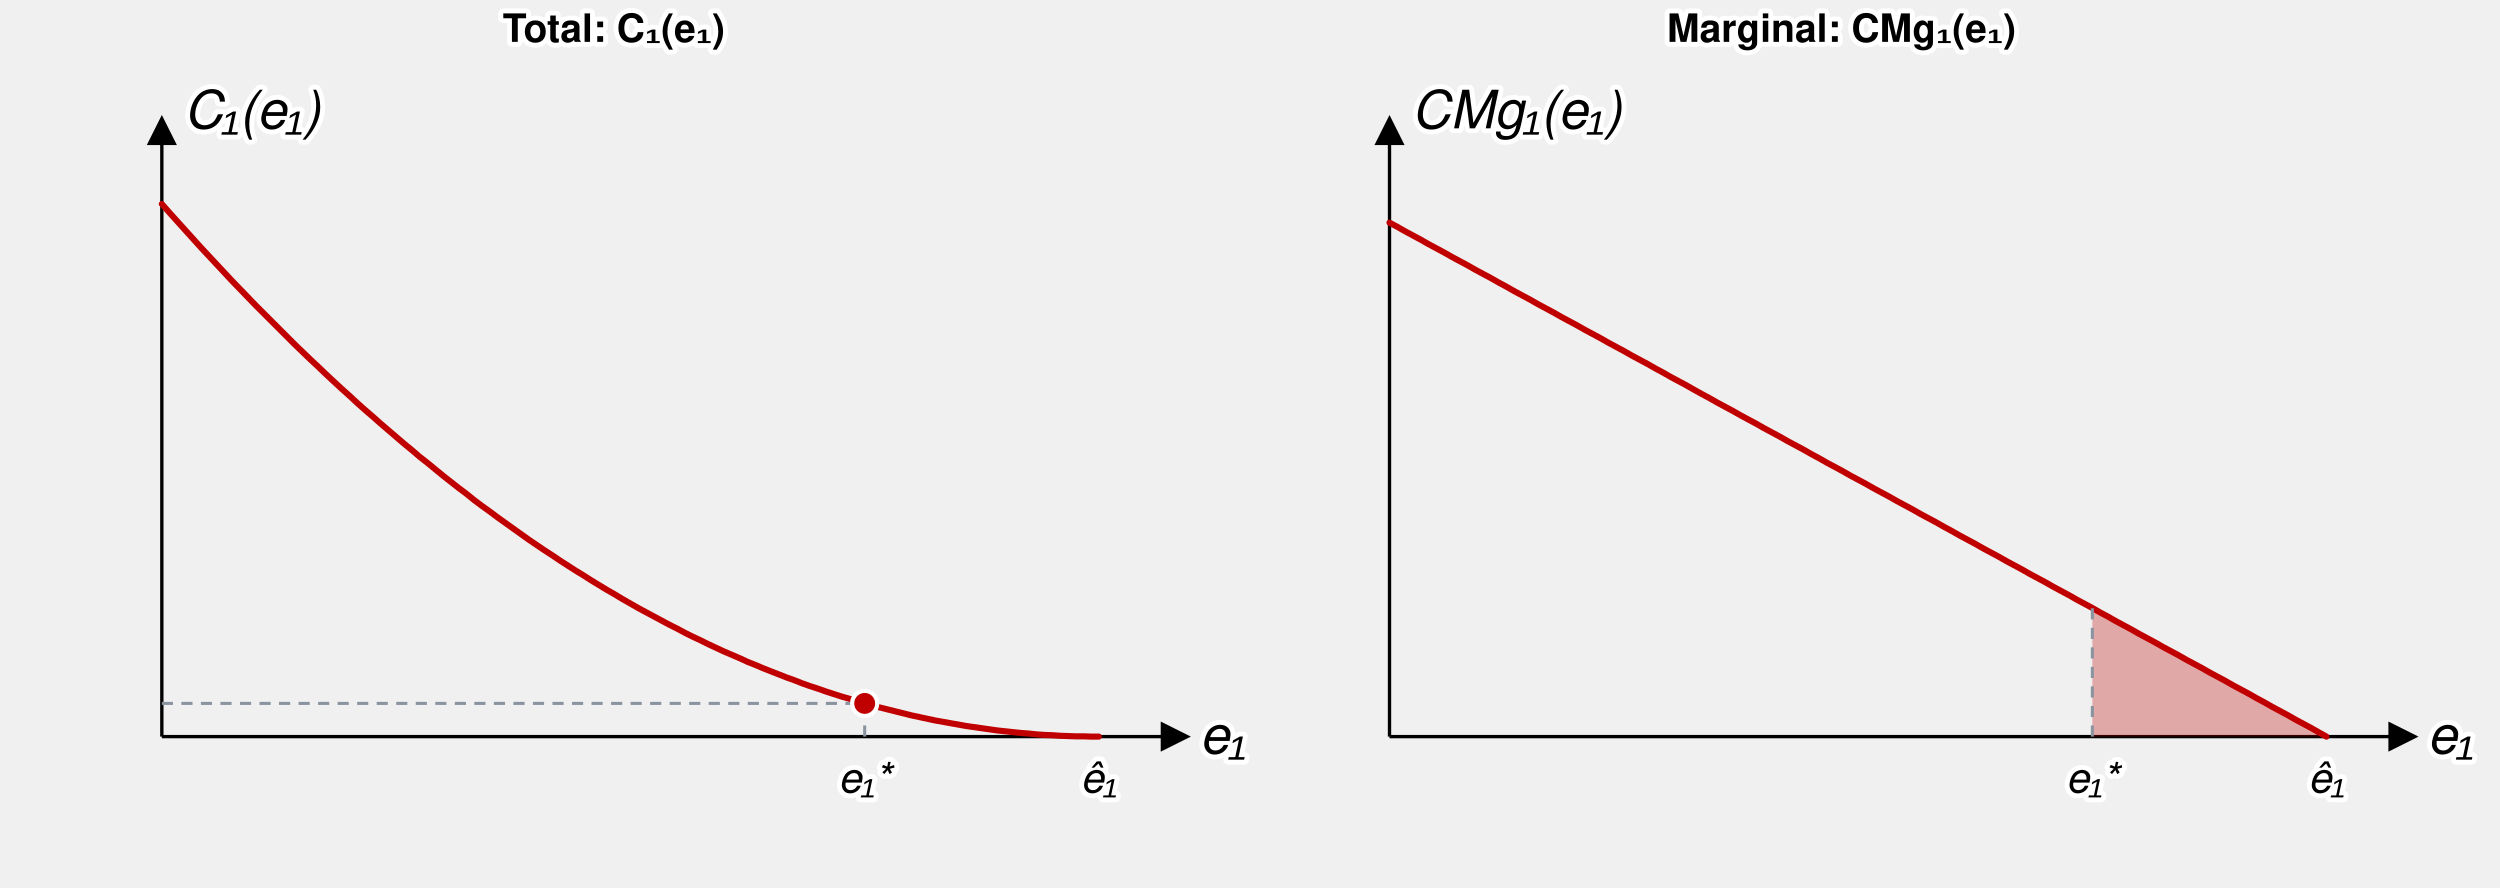
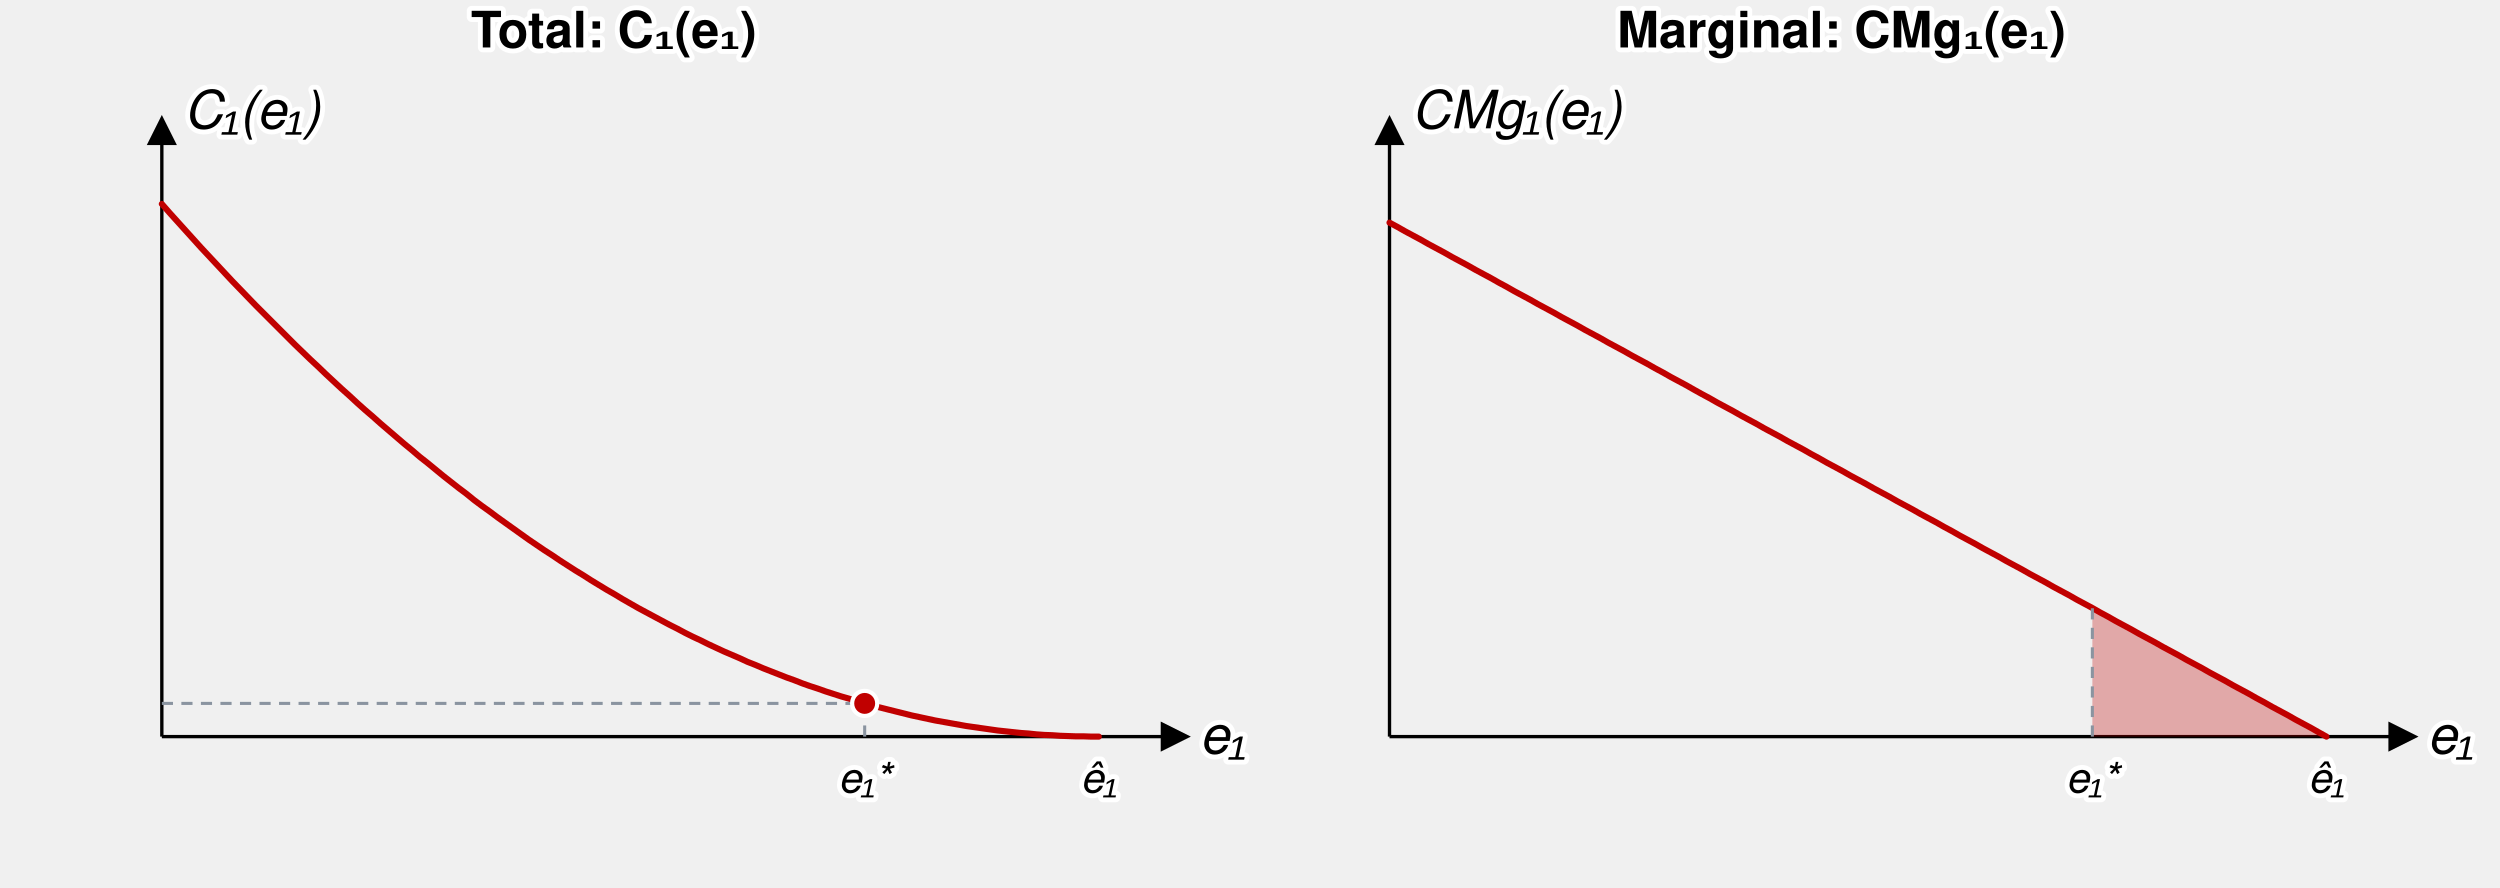
<svg xmlns="http://www.w3.org/2000/svg" width="896" height="318" viewBox="0 0 896 318" role="img" font-family="Source Sans Pro, Helvetica, Arial, sans-serif">
  <defs>
    <marker id="seta" markerWidth="9" markerHeight="9" refX="5" refY="4.5" orient="auto">
      <path d="M0,0 L9,4.5 L0,9 Z" fill="#000000" />
    </marker>
    <marker id="seta-apagada" markerWidth="9" markerHeight="9" refX="5" refY="4.5" orient="auto">
      <path d="M0,0 L9,4.5 L0,9 Z" fill="#c8d0d8" />
    </marker>
+     <marker id="seta-dano" markerWidth="9" markerHeight="9" refX="5" refY="4.5" orient="auto">
+       <path d="M0,0 L9,4.5 L0,9 Z" fill="#0070C0" />
+     </marker>
  </defs>
-   <text x="220.0" y="15.0" font-size="14" fill="#000000" text-anchor="middle" font-weight="600" stroke="#ffffff" stroke-width="3.5" stroke-linejoin="round" paint-order="stroke">Total: C₁(e₁)</text>
-   <text x="660.0" y="15.0" font-size="14" fill="#000000" text-anchor="middle" font-weight="600" stroke="#ffffff" stroke-width="3.5" stroke-linejoin="round" paint-order="stroke">Marginal: CMg₁(e₁)</text>
+   <text x="220.0" y="17.0" font-size="18" fill="#000000" text-anchor="middle" font-weight="600" stroke="#ffffff" stroke-width="3.5" stroke-linejoin="round" paint-order="stroke">Total: C₁(e₁)</text>
+   <text x="660.0" y="17.0" font-size="18" fill="#000000" text-anchor="middle" font-weight="600" stroke="#ffffff" stroke-width="3.5" stroke-linejoin="round" paint-order="stroke">Marginal: CMg₁(e₁)</text>
  <line x1="58.0" y1="264.0" x2="58.0" y2="46.0" stroke="#000000" stroke-width="1.2" marker-end="url(#seta)" />
  <line x1="58.0" y1="264.0" x2="422.0" y2="264.0" stroke="#000000" stroke-width="1.2" marker-end="url(#seta)" />
  <text x="430.0" y="270.0" font-size="19" fill="#000000" text-anchor="start" font-style="italic" stroke="#ffffff" stroke-width="3.5" stroke-linejoin="round" paint-order="stroke">e₁</text>
  <text x="66.0" y="46.0" font-size="19" fill="#000000" text-anchor="start" font-style="italic" stroke="#ffffff" stroke-width="3.5" stroke-linejoin="round" paint-order="stroke">C₁(e₁)</text>
  <line x1="498.0" y1="264.0" x2="498.0" y2="46.0" stroke="#000000" stroke-width="1.2" marker-end="url(#seta)" />
  <line x1="498.0" y1="264.0" x2="862.0" y2="264.0" stroke="#000000" stroke-width="1.2" marker-end="url(#seta)" />
  <text x="870.0" y="270.0" font-size="19" fill="#000000" text-anchor="start" font-style="italic" stroke="#ffffff" stroke-width="3.5" stroke-linejoin="round" paint-order="stroke">e₁</text>
  <text x="506.0" y="46.0" font-size="19" fill="#000000" text-anchor="start" font-style="italic" stroke="#ffffff" stroke-width="3.5" stroke-linejoin="round" paint-order="stroke">CMg₁(e₁)</text>
  <path d="M 58.0 73.1 L 60.8 76.3 L 63.6 79.4 L 66.4 82.5 L 69.2 85.6 L 72.0 88.7 L 74.8 91.7 L 77.6 94.7 L 80.4 97.7 L 83.2 100.7 L 86.0 103.6 L 88.8 106.5 L 91.6 109.4 L 94.4 112.2 L 97.2 115.0 L 100.0 117.8 L 102.8 120.6 L 105.6 123.4 L 108.4 126.1 L 111.2 128.8 L 114.0 131.4 L 116.8 134.1 L 119.6 136.7 L 122.4 139.3 L 125.2 141.8 L 128.0 144.4 L 130.8 146.9 L 133.6 149.3 L 136.4 151.8 L 139.2 154.2 L 142.0 156.6 L 144.8 159.0 L 147.6 161.3 L 150.4 163.7 L 153.2 165.9 L 156.0 168.2 L 158.8 170.5 L 161.6 172.7 L 164.4 174.9 L 167.2 177.0 L 169.9 179.2 L 172.7 181.3 L 175.5 183.3 L 178.3 185.4 L 181.1 187.4 L 183.9 189.4 L 186.7 191.4 L 189.5 193.4 L 192.3 195.3 L 195.1 197.2 L 197.9 199.0 L 200.7 200.9 L 203.5 202.7 L 206.3 204.5 L 209.1 206.2 L 211.9 208.0 L 214.7 209.7 L 217.5 211.4 L 220.3 213.0 L 223.1 214.7 L 225.9 216.3 L 228.7 217.9 L 231.5 219.4 L 234.3 220.9 L 237.1 222.4 L 239.9 223.9 L 242.7 225.3 L 245.5 226.8 L 248.3 228.2 L 251.1 229.5 L 253.9 230.9 L 256.7 232.2 L 259.5 233.5 L 262.3 234.7 L 265.1 235.9 L 267.9 237.2 L 270.7 238.3 L 273.5 239.5 L 276.3 240.6 L 279.1 241.7 L 281.9 242.8 L 284.7 243.8 L 287.5 244.9 L 290.3 245.9 L 293.1 246.8 L 295.9 247.8 L 298.7 248.7 L 301.5 249.6 L 304.3 250.4 L 307.1 251.3 L 309.9 252.1 L 312.7 252.9 L 315.5 253.6 L 318.3 254.3 L 321.1 255.0 L 323.9 255.7 L 326.7 256.4 L 329.5 257.0 L 332.3 257.6 L 335.1 258.2 L 337.9 258.7 L 340.7 259.2 L 343.5 259.7 L 346.3 260.2 L 349.1 260.6 L 351.9 261.0 L 354.7 261.4 L 357.5 261.8 L 360.3 262.1 L 363.1 262.4 L 365.9 262.7 L 368.7 262.9 L 371.5 263.2 L 374.3 263.4 L 377.1 263.5 L 379.9 263.7 L 382.7 263.8 L 385.5 263.9 L 388.3 263.9 L 391.1 264.0 L 393.8 264.0" fill="none" stroke="#C00000" stroke-width="2.2" stroke-linecap="round" />
  <path d="M 498.0 79.8 L 500.8 81.3 L 503.6 82.9 L 506.4 84.4 L 509.2 85.9 L 512.0 87.5 L 514.8 89.0 L 517.6 90.5 L 520.4 92.1 L 523.2 93.6 L 526.0 95.1 L 528.8 96.7 L 531.6 98.2 L 534.4 99.7 L 537.2 101.3 L 540.0 102.8 L 542.8 104.4 L 545.6 105.9 L 548.4 107.4 L 551.2 109.0 L 554.0 110.5 L 556.8 112.0 L 559.6 113.6 L 562.4 115.1 L 565.2 116.6 L 568.0 118.2 L 570.8 119.7 L 573.6 121.2 L 576.4 122.8 L 579.2 124.3 L 582.0 125.8 L 584.8 127.4 L 587.6 128.9 L 590.4 130.4 L 593.2 132.0 L 596.0 133.5 L 598.8 135.1 L 601.6 136.6 L 604.4 138.1 L 607.2 139.7 L 609.9 141.2 L 612.7 142.7 L 615.5 144.3 L 618.3 145.8 L 621.1 147.3 L 623.9 148.9 L 626.7 150.4 L 629.5 151.9 L 632.3 153.5 L 635.1 155.0 L 637.9 156.5 L 640.7 158.1 L 643.5 159.6 L 646.3 161.1 L 649.1 162.7 L 651.9 164.2 L 654.7 165.8 L 657.5 167.3 L 660.3 168.8 L 663.1 170.4 L 665.9 171.9 L 668.7 173.4 L 671.5 175.0 L 674.3 176.5 L 677.1 178.0 L 679.9 179.6 L 682.7 181.1 L 685.5 182.6 L 688.3 184.2 L 691.1 185.7 L 693.9 187.2 L 696.7 188.8 L 699.5 190.3 L 702.3 191.9 L 705.1 193.4 L 707.9 194.9 L 710.7 196.5 L 713.5 198.0 L 716.3 199.5 L 719.1 201.1 L 721.9 202.6 L 724.7 204.1 L 727.5 205.7 L 730.3 207.2 L 733.1 208.7 L 735.9 210.3 L 738.7 211.8 L 741.5 213.3 L 744.3 214.9 L 747.1 216.4 L 749.9 217.9 L 752.7 219.5 L 755.5 221.0 L 758.3 222.6 L 761.1 224.1 L 763.9 225.6 L 766.7 227.2 L 769.5 228.7 L 772.3 230.2 L 775.1 231.8 L 777.9 233.3 L 780.7 234.8 L 783.5 236.4 L 786.3 237.9 L 789.1 239.4 L 791.9 241.0 L 794.7 242.5 L 797.5 244.0 L 800.3 245.6 L 803.1 247.1 L 805.9 248.6 L 808.7 250.2 L 811.5 251.7 L 814.3 253.3 L 817.1 254.8 L 819.9 256.3 L 822.7 257.9 L 825.5 259.4 L 828.3 260.9 L 831.1 262.5 L 833.8 264.0" fill="none" stroke="#C00000" stroke-width="2.2" stroke-linecap="round" />
  <line x1="58.0" y1="252.1" x2="309.9" y2="252.1" stroke="#8a94a0" stroke-width="1.1" stroke-dasharray="4 3" />
  <line x1="309.9" y1="264.0" x2="309.9" y2="252.1" stroke="#8a94a0" stroke-width="1.1" stroke-dasharray="4 3" />
  <circle cx="309.9" cy="252.1" r="4.5" fill="#C00000" stroke="#ffffff" stroke-width="1.5" />
  <text x="309.9" y="284.0" font-size="15" fill="#000000" text-anchor="middle" font-style="italic" stroke="#ffffff" stroke-width="3.5" stroke-linejoin="round" paint-order="stroke">e₁*</text>
  <path d="M 749.9 264.0 L 749.9 217.9 L 751.3 218.7 L 752.7 219.5 L 754.1 220.2 L 755.5 221.0 L 756.9 221.8 L 758.3 222.6 L 759.7 223.3 L 761.1 224.1 L 762.5 224.9 L 763.9 225.6 L 765.3 226.4 L 766.7 227.2 L 768.1 227.9 L 769.5 228.7 L 770.9 229.5 L 772.3 230.2 L 773.7 231.0 L 775.1 231.8 L 776.5 232.5 L 777.9 233.3 L 779.3 234.1 L 780.7 234.8 L 782.1 235.6 L 783.5 236.4 L 784.9 237.1 L 786.3 237.9 L 787.7 238.7 L 789.1 239.4 L 790.5 240.2 L 791.9 241.0 L 793.3 241.7 L 794.7 242.5 L 796.1 243.3 L 797.5 244.0 L 798.9 244.8 L 800.3 245.6 L 801.7 246.3 L 803.1 247.1 L 804.5 247.9 L 805.9 248.6 L 807.3 249.4 L 808.7 250.2 L 810.1 251.0 L 811.5 251.7 L 812.9 252.5 L 814.3 253.3 L 815.7 254.0 L 817.1 254.8 L 818.5 255.6 L 819.9 256.3 L 821.3 257.1 L 822.7 257.9 L 824.1 258.6 L 825.5 259.4 L 826.9 260.2 L 828.3 260.9 L 829.7 261.7 L 831.1 262.5 L 832.4 263.2 L 833.8 264.0 L 833.8 264.0 Z" fill="#C00000" fill-opacity="0.3" stroke="none" />
  <line x1="749.9" y1="264.0" x2="749.9" y2="217.9" stroke="#8a94a0" stroke-width="1.1" stroke-dasharray="4 3" />
  <text x="749.9" y="284.0" font-size="15" fill="#000000" text-anchor="middle" font-style="italic" stroke="#ffffff" stroke-width="3.5" stroke-linejoin="round" paint-order="stroke">e₁*</text>
  <text x="393.8" y="284.0" font-size="15" fill="#000000" text-anchor="middle" font-style="italic" stroke="#ffffff" stroke-width="3.5" stroke-linejoin="round" paint-order="stroke">ê₁</text>
  <text x="833.8" y="284.0" font-size="15" fill="#000000" text-anchor="middle" font-style="italic" stroke="#ffffff" stroke-width="3.5" stroke-linejoin="round" paint-order="stroke">ê₁</text>
</svg>
